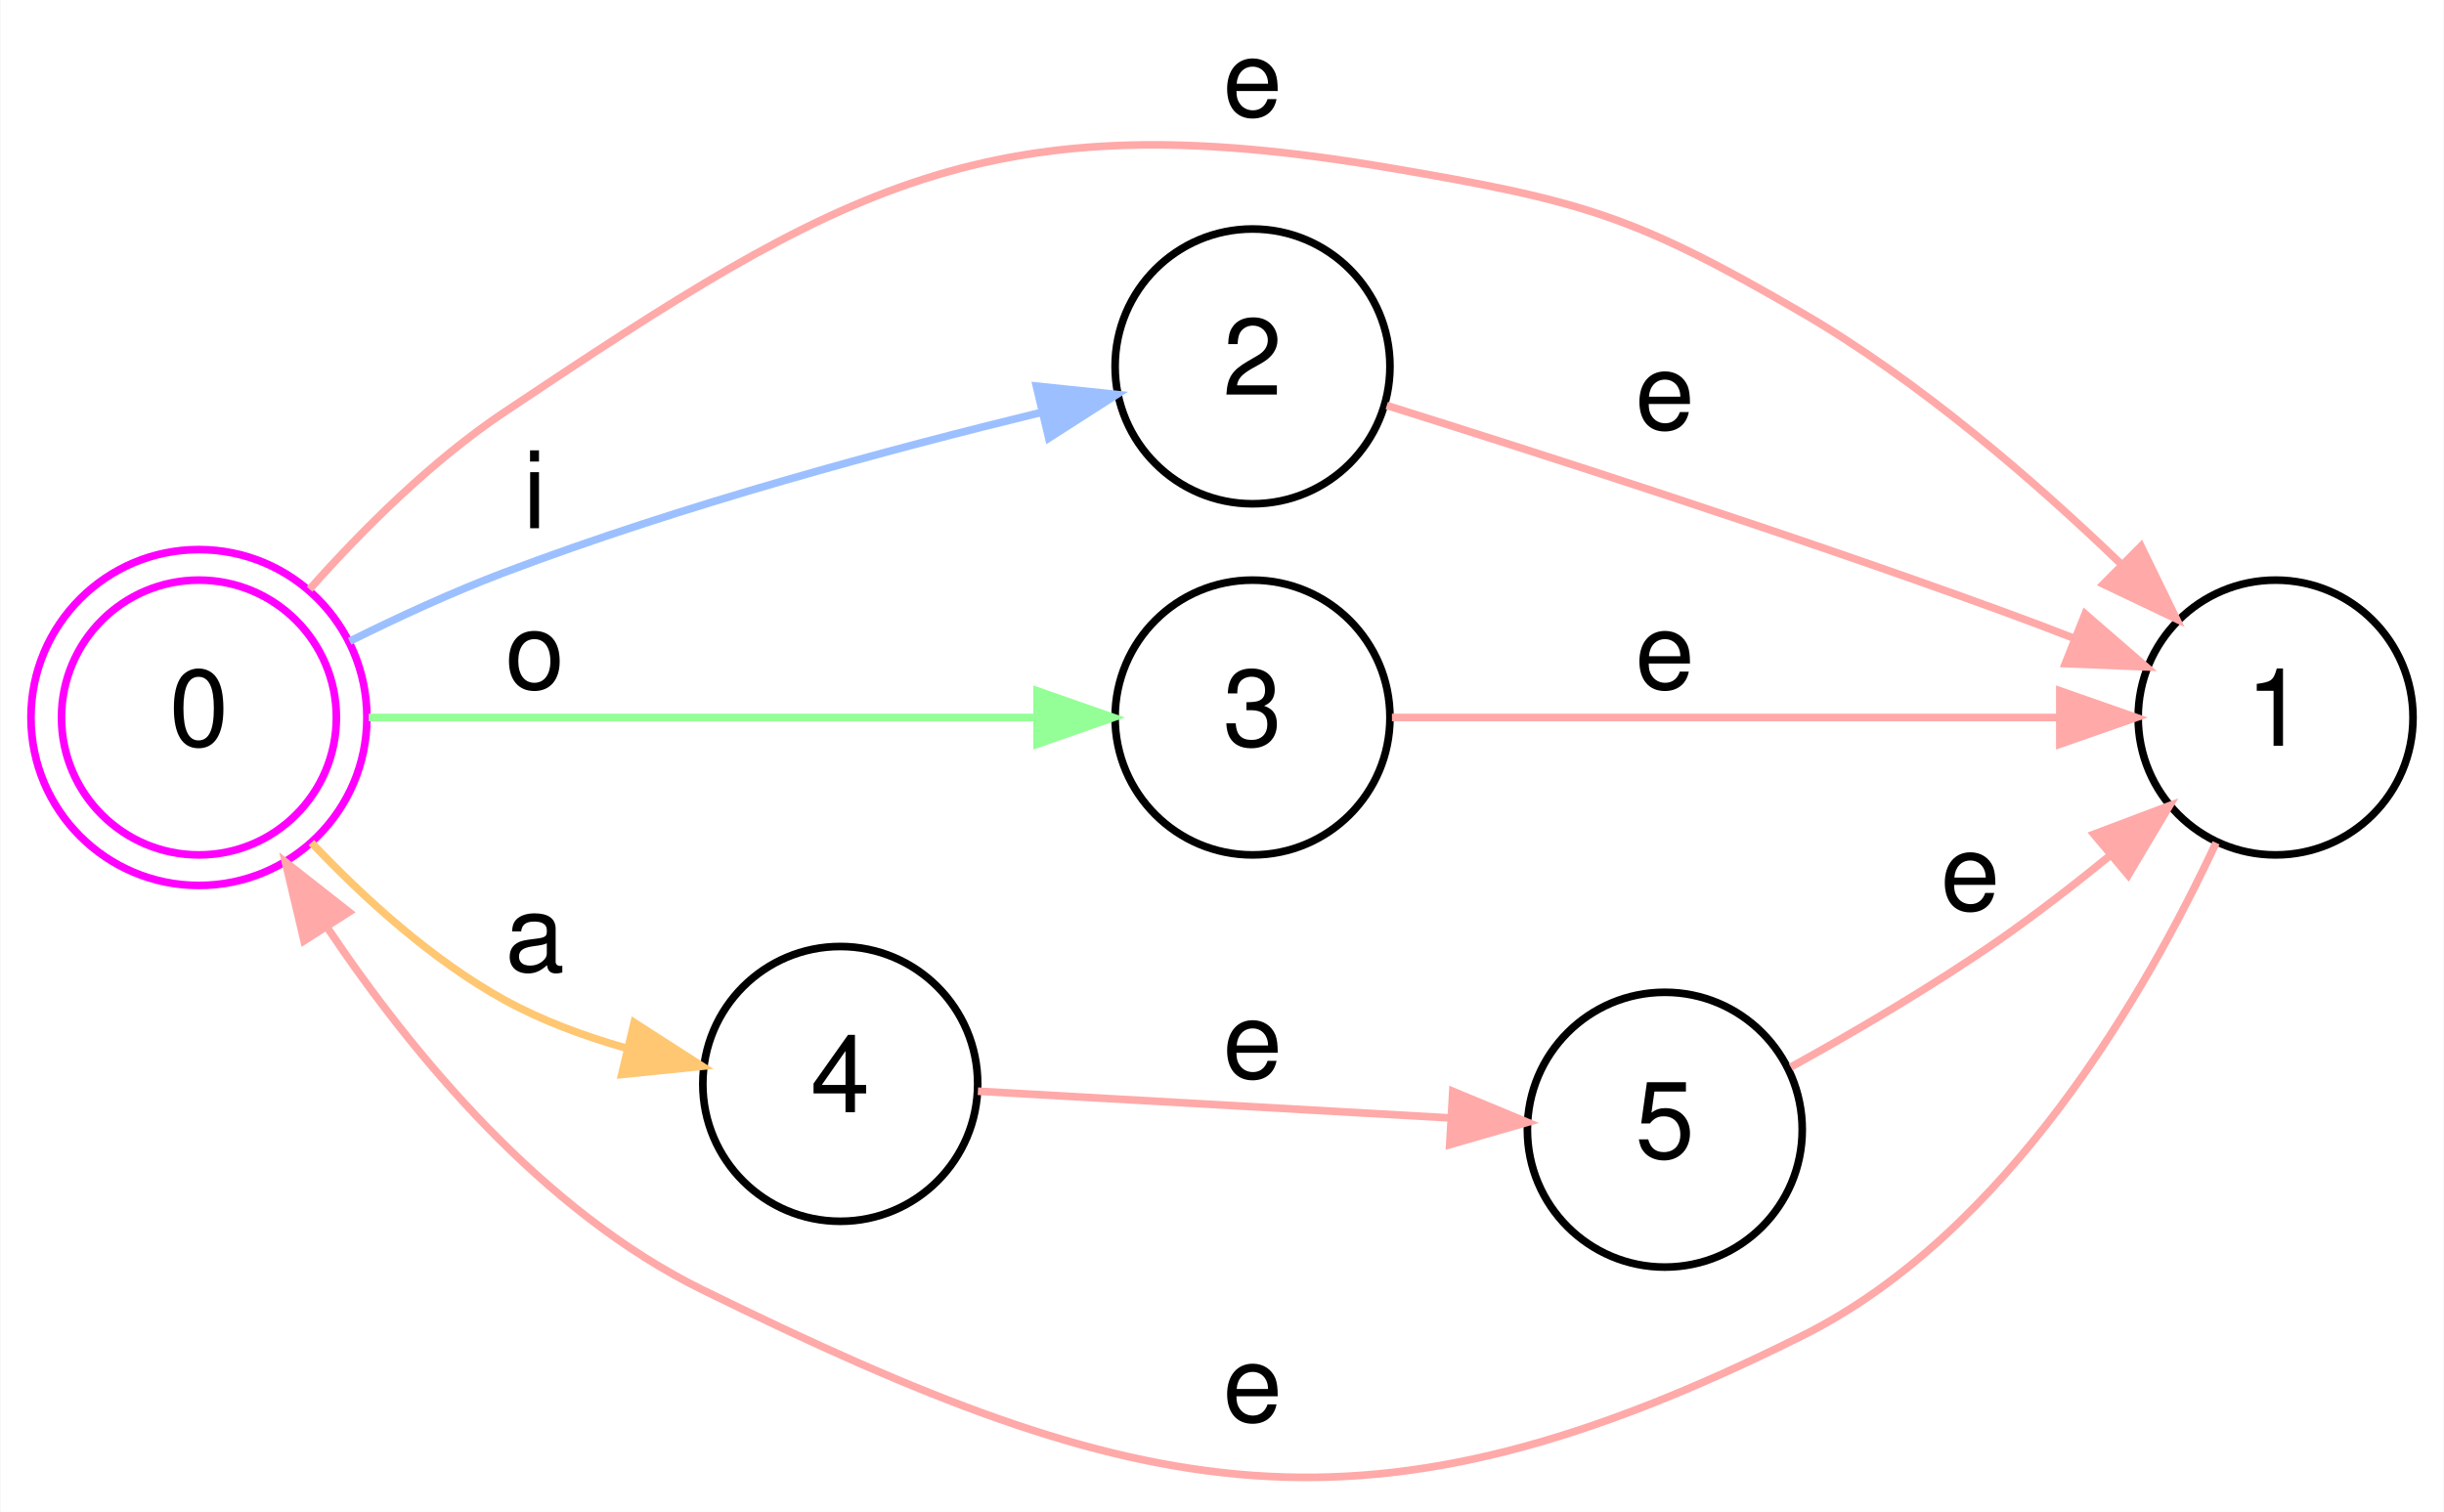
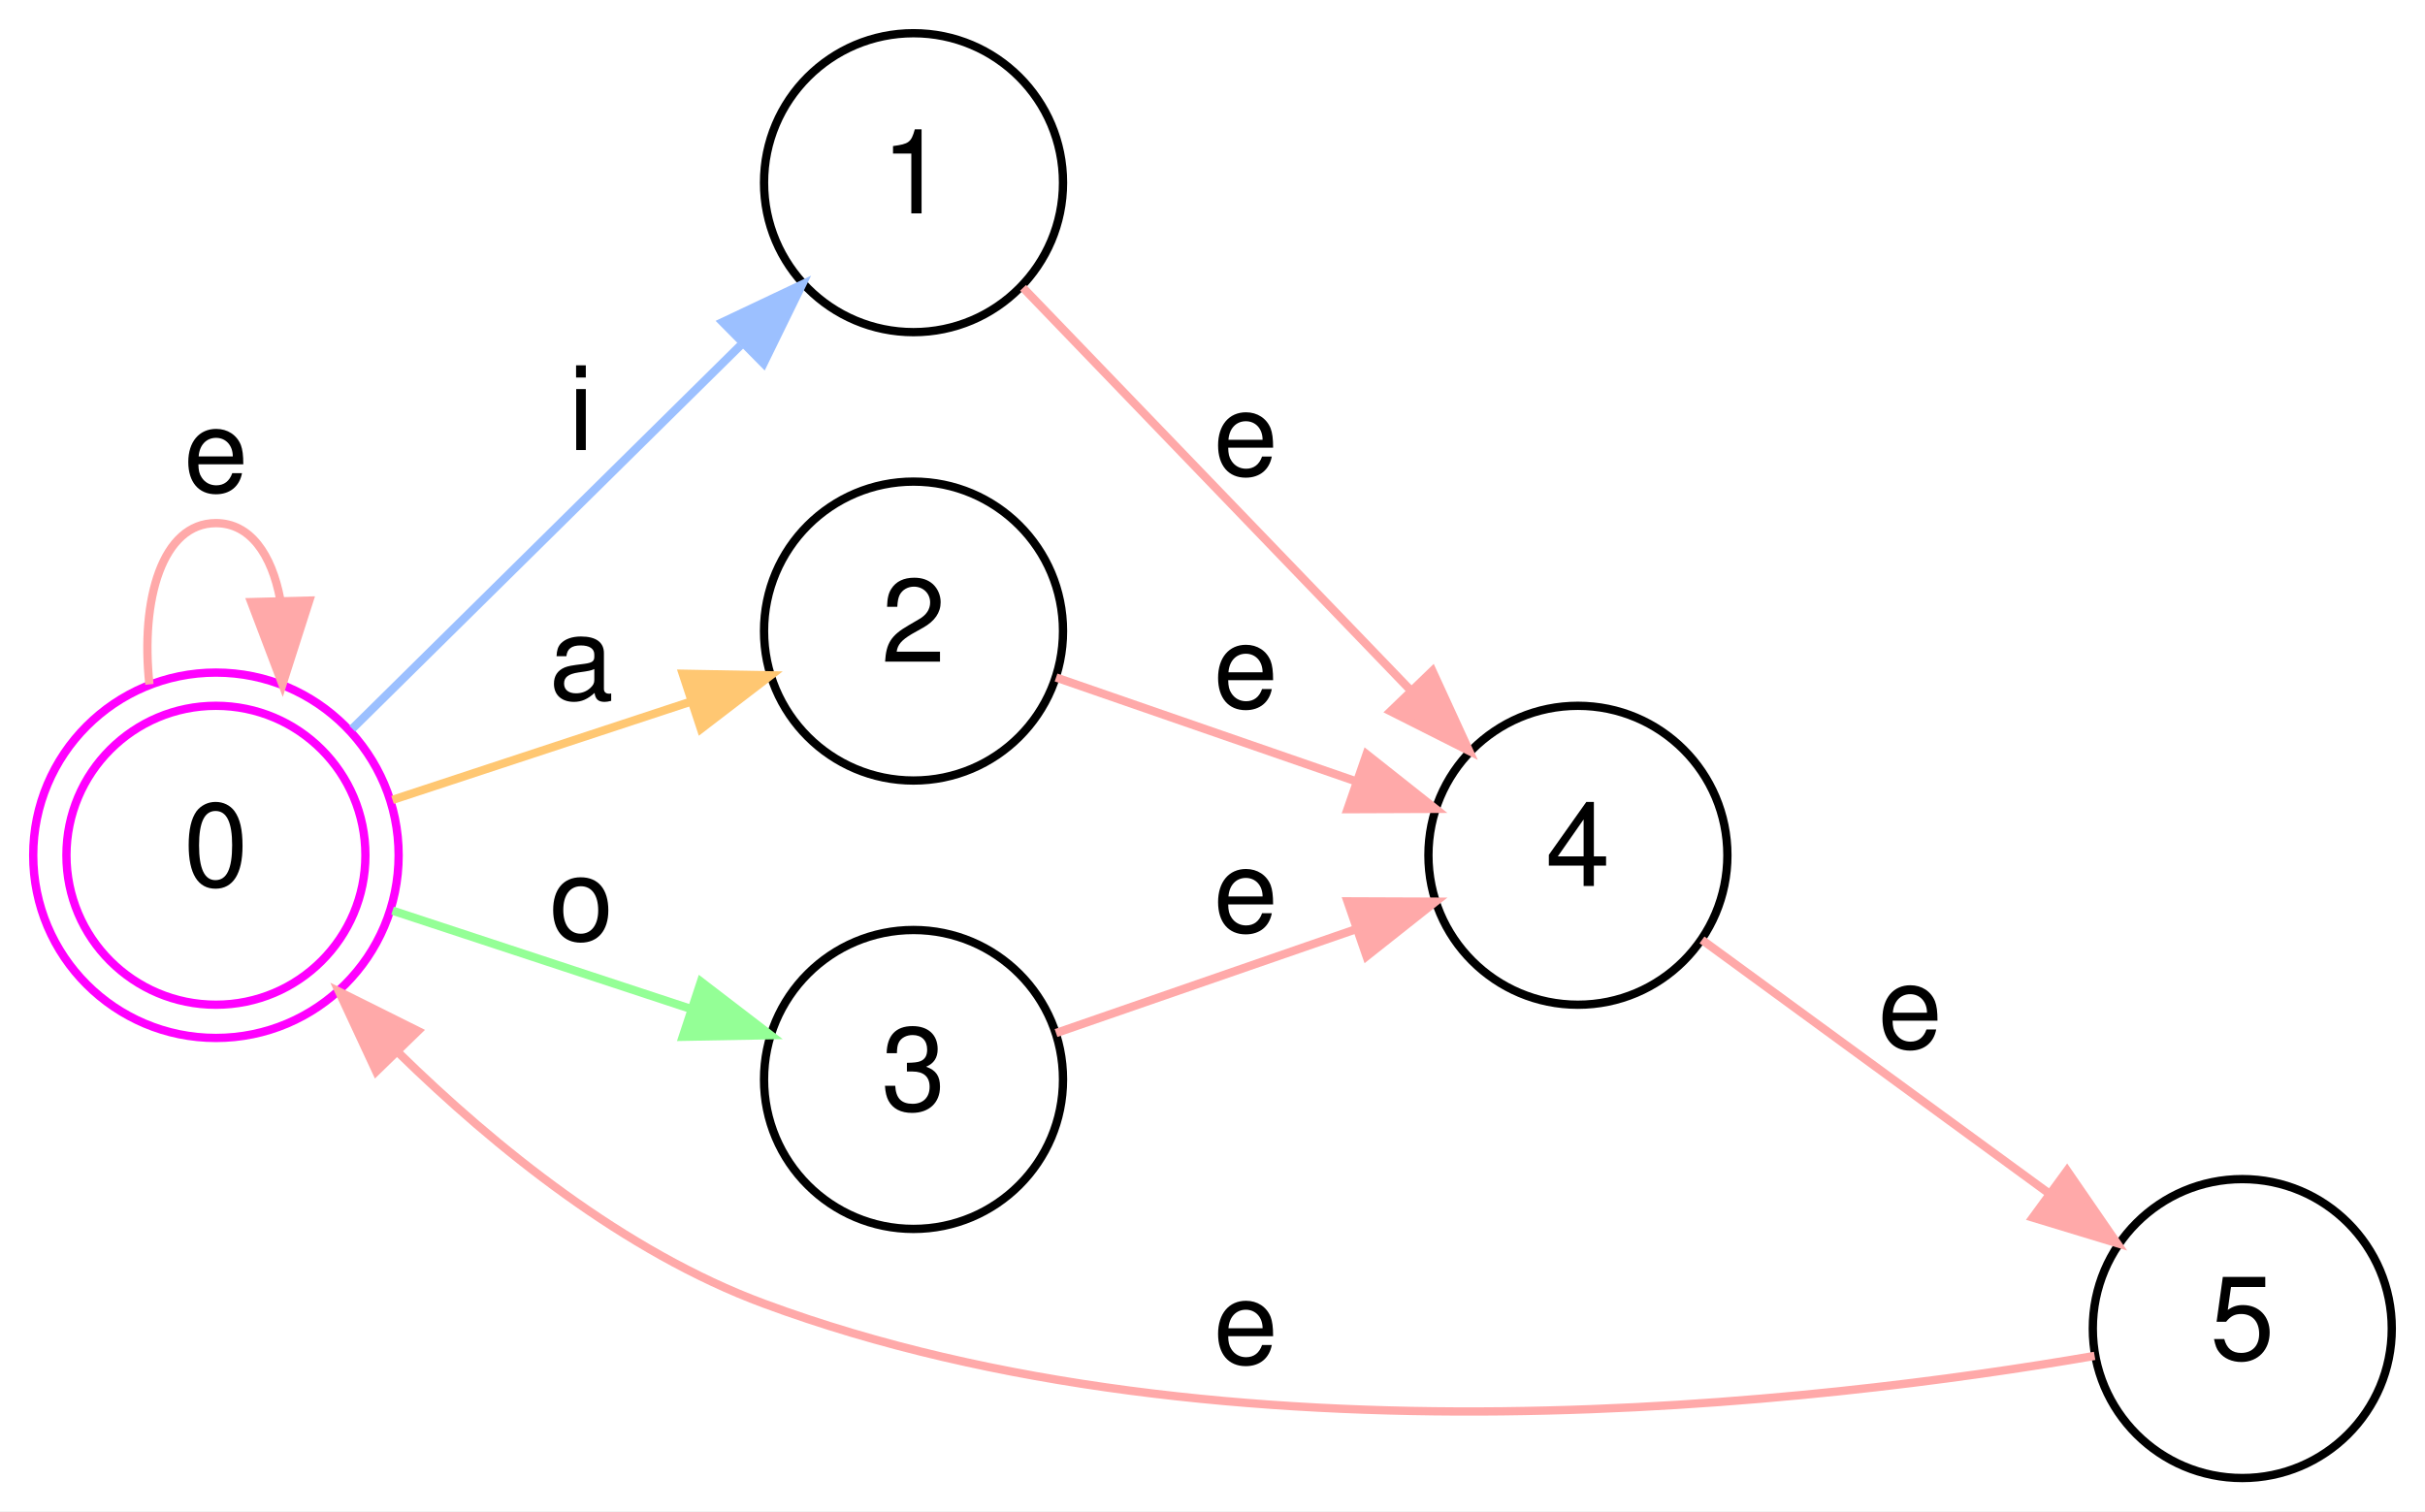
- <svg xmlns="http://www.w3.org/2000/svg" width="320pt" height="198pt" viewBox="0.00 0.00 320.00 198.07">
-   <g id="graph0" class="graph" transform="scale(1 1) rotate(0) translate(4 194.07)">
-     <polygon fill="white" stroke="transparent" points="-4,4 -4,-194.07 316,-194.07 316,4 -4,4" />
+ <svg xmlns="http://www.w3.org/2000/svg" width="292pt" height="182pt" viewBox="0.00 0.00 292.00 182.00">
+   <g id="graph0" class="graph" transform="scale(1 1) rotate(0) translate(4 178)">
+     <polygon fill="white" stroke="transparent" points="-4,4 -4,-178 288,-178 288,4 -4,4" />
    <g id="node1" class="node">
-       <ellipse fill="none" stroke="magenta" cx="22" cy="-100.07" rx="18" ry="18" />
-       <ellipse fill="none" stroke="magenta" cx="22" cy="-100.07" rx="22" ry="22" />
-       <text text-anchor="middle" x="22" y="-96.37" font-family="Helvetica,Arial,sans-serif" font-size="14.00">0</text>
+       <ellipse fill="none" stroke="magenta" cx="22" cy="-75" rx="18" ry="18" />
+       <ellipse fill="none" stroke="magenta" cx="22" cy="-75" rx="22" ry="22" />
+       <text text-anchor="middle" x="22" y="-71.3" font-family="Helvetica,Arial,sans-serif" font-size="14.00">0</text>
+     </g>
+     <g id="edge1" class="edge">
+       <path fill="none" stroke="#ffa9a9" d="M13.99,-95.58C12.89,-105.84 15.55,-115 22,-115 26.13,-115 28.71,-111.24 29.74,-105.84" />
+       <polygon fill="#ffa9a9" stroke="#ffa9a9" points="33.24,-105.67 30.01,-95.58 26.25,-105.49 33.24,-105.67" />
+       <text text-anchor="middle" x="22" y="-118.8" font-family="Helvetica,Arial,sans-serif" font-size="14.00">e</text>
    </g>
    <g id="node2" class="node">
-       <ellipse fill="none" stroke="black" cx="294" cy="-100.07" rx="18" ry="18" />
-       <text text-anchor="middle" x="294" y="-96.37" font-family="Helvetica,Arial,sans-serif" font-size="14.00">1</text>
+       <ellipse fill="none" stroke="black" cx="106" cy="-156" rx="18" ry="18" />
+       <text text-anchor="middle" x="106" y="-152.3" font-family="Helvetica,Arial,sans-serif" font-size="14.00">1</text>
    </g>
-     <g id="edge1" class="edge">
-       <path fill="none" stroke="#ffa9a9" d="M36.49,-116.87C43.46,-124.72 52.49,-133.71 62,-140.07 106.46,-169.8 125.28,-181.08 178,-172.07 203.08,-167.79 210.01,-165.87 232,-153.07 247.37,-144.13 262.47,-131.05 273.81,-120.13" />
-       <polygon fill="#ffa9a9" stroke="#ffa9a9" points="276.37,-122.51 281.01,-112.98 271.44,-117.54 276.37,-122.51" />
-       <text text-anchor="middle" x="160" y="-178.87" font-family="Helvetica,Arial,sans-serif" font-size="14.00">e</text>
+     <g id="edge2" class="edge">
+       <path fill="none" stroke="#9cc0ff" d="M38.42,-90.24C51.65,-103.3 70.8,-122.22 85.17,-136.41" />
+       <polygon fill="#9cc0ff" stroke="#9cc0ff" points="83.02,-139.21 92.59,-143.74 87.94,-134.23 83.02,-139.21" />
+       <text text-anchor="middle" x="66" y="-123.8" font-family="Helvetica,Arial,sans-serif" font-size="14.00">i</text>
    </g>
    <g id="node3" class="node">
-       <ellipse fill="none" stroke="black" cx="160" cy="-146.07" rx="18" ry="18" />
-       <text text-anchor="middle" x="160" y="-142.37" font-family="Helvetica,Arial,sans-serif" font-size="14.00">2</text>
+       <ellipse fill="none" stroke="black" cx="106" cy="-102" rx="18" ry="18" />
+       <text text-anchor="middle" x="106" y="-98.3" font-family="Helvetica,Arial,sans-serif" font-size="14.00">2</text>
    </g>
-     <g id="edge2" class="edge">
-       <path fill="none" stroke="#9cc0ff" d="M41.74,-110.06C48.06,-113.2 55.24,-116.51 62,-119.07 85.28,-127.9 112.67,-135.26 132.4,-140.06" />
-       <polygon fill="#9cc0ff" stroke="#9cc0ff" points="131.69,-143.49 142.23,-142.39 133.31,-136.67 131.69,-143.49" />
-       <text text-anchor="middle" x="66" y="-124.87" font-family="Helvetica,Arial,sans-serif" font-size="14.00">i</text>
+     <g id="edge3" class="edge">
+       <path fill="none" stroke="#ffc772" d="M43.27,-81.67C54.13,-85.25 67.62,-89.69 79.21,-93.51" />
+       <polygon fill="#ffc772" stroke="#ffc772" points="78.21,-96.86 88.81,-96.67 80.4,-90.22 78.21,-96.86" />
+       <text text-anchor="middle" x="66" y="-93.8" font-family="Helvetica,Arial,sans-serif" font-size="14.00">a</text>
    </g>
    <g id="node4" class="node">
-       <ellipse fill="none" stroke="black" cx="160" cy="-100.07" rx="18" ry="18" />
-       <text text-anchor="middle" x="160" y="-96.37" font-family="Helvetica,Arial,sans-serif" font-size="14.00">3</text>
+       <ellipse fill="none" stroke="black" cx="106" cy="-48" rx="18" ry="18" />
+       <text text-anchor="middle" x="106" y="-44.3" font-family="Helvetica,Arial,sans-serif" font-size="14.00">3</text>
    </g>
-     <g id="edge3" class="edge">
-       <path fill="none" stroke="#94ff96" d="M44.25,-100.07C67.78,-100.07 105.79,-100.07 131.56,-100.07" />
-       <polygon fill="#94ff96" stroke="#94ff96" points="131.78,-103.57 141.78,-100.07 131.78,-96.57 131.78,-103.57" />
-       <text text-anchor="middle" x="66" y="-103.87" font-family="Helvetica,Arial,sans-serif" font-size="14.00">o</text>
+     <g id="edge4" class="edge">
+       <path fill="none" stroke="#94ff96" d="M43.27,-68.33C54.13,-64.75 67.62,-60.31 79.21,-56.49" />
+       <polygon fill="#94ff96" stroke="#94ff96" points="80.4,-59.78 88.81,-53.33 78.21,-53.14 80.4,-59.78" />
+       <text text-anchor="middle" x="66" y="-64.8" font-family="Helvetica,Arial,sans-serif" font-size="14.00">o</text>
    </g>
    <g id="node5" class="node">
-       <ellipse fill="none" stroke="black" cx="106" cy="-52.07" rx="18" ry="18" />
-       <text text-anchor="middle" x="106" y="-48.37" font-family="Helvetica,Arial,sans-serif" font-size="14.00">4</text>
-     </g>
-     <g id="edge4" class="edge">
-       <path fill="none" stroke="#ffc772" d="M36.73,-83.68C43.63,-76.4 52.52,-68.31 62,-63.07 66.85,-60.4 72.37,-58.35 77.8,-56.8" />
-       <polygon fill="#ffc772" stroke="#ffc772" points="79.01,-60.11 87.92,-54.38 77.38,-53.3 79.01,-60.11" />
-       <text text-anchor="middle" x="66" y="-66.87" font-family="Helvetica,Arial,sans-serif" font-size="14.00">a</text>
+       <ellipse fill="none" stroke="black" cx="186" cy="-75" rx="18" ry="18" />
+       <text text-anchor="middle" x="186" y="-71.3" font-family="Helvetica,Arial,sans-serif" font-size="14.00">4</text>
    </g>
    <g id="edge5" class="edge">
-       <path fill="none" stroke="#ffa9a9" d="M286.2,-83.66C277.11,-64.14 258.94,-32.51 232,-19.07 174.68,9.52 145.51,3.14 88,-25.07 67.06,-35.35 50.08,-55.74 38.74,-72.66" />
-       <polygon fill="#ffa9a9" stroke="#ffa9a9" points="35.77,-70.82 33.33,-81.13 41.66,-74.59 35.77,-70.82" />
-       <text text-anchor="middle" x="160" y="-7.87" font-family="Helvetica,Arial,sans-serif" font-size="14.00">e</text>
+       <path fill="none" stroke="#ffa9a9" d="M119.19,-143.34C131.67,-130.39 151.24,-110.06 165.8,-94.93" />
+       <polygon fill="#ffa9a9" stroke="#ffa9a9" points="168.48,-97.2 172.9,-87.57 163.44,-92.34 168.48,-97.2" />
+       <text text-anchor="middle" x="146" y="-120.8" font-family="Helvetica,Arial,sans-serif" font-size="14.00">e</text>
    </g>
    <g id="edge6" class="edge">
-       <path fill="none" stroke="#ffa9a9" d="M177.58,-140.95C196.98,-134.87 230.01,-124.28 258,-114.07 261.14,-112.93 264.41,-111.69 267.65,-110.43" />
-       <polygon fill="#ffa9a9" stroke="#ffa9a9" points="269.05,-113.64 277.05,-106.7 266.46,-107.13 269.05,-113.64" />
-       <text text-anchor="middle" x="214" y="-137.87" font-family="Helvetica,Arial,sans-serif" font-size="14.00">e</text>
+       <path fill="none" stroke="#ffa9a9" d="M123.16,-96.41C133.62,-92.79 147.46,-87.99 159.4,-83.86" />
+       <polygon fill="#ffa9a9" stroke="#ffa9a9" points="160.55,-87.17 168.86,-80.59 158.26,-80.55 160.55,-87.17" />
+       <text text-anchor="middle" x="146" y="-92.8" font-family="Helvetica,Arial,sans-serif" font-size="14.00">e</text>
    </g>
    <g id="edge7" class="edge">
-       <path fill="none" stroke="#ffa9a9" d="M178.26,-100.07C200.49,-100.07 239.4,-100.07 265.68,-100.07" />
-       <polygon fill="#ffa9a9" stroke="#ffa9a9" points="265.74,-103.57 275.74,-100.07 265.74,-96.57 265.74,-103.57" />
-       <text text-anchor="middle" x="214" y="-103.87" font-family="Helvetica,Arial,sans-serif" font-size="14.00">e</text>
+       <path fill="none" stroke="#ffa9a9" d="M123.16,-53.59C133.62,-57.21 147.46,-62.01 159.4,-66.14" />
+       <polygon fill="#ffa9a9" stroke="#ffa9a9" points="158.26,-69.45 168.86,-69.41 160.55,-62.83 158.26,-69.45" />
+       <text text-anchor="middle" x="146" y="-65.8" font-family="Helvetica,Arial,sans-serif" font-size="14.00">e</text>
    </g>
    <g id="node6" class="node">
-       <ellipse fill="none" stroke="black" cx="214" cy="-46.07" rx="18" ry="18" />
-       <text text-anchor="middle" x="214" y="-42.37" font-family="Helvetica,Arial,sans-serif" font-size="14.00">5</text>
+       <ellipse fill="none" stroke="black" cx="266" cy="-18" rx="18" ry="18" />
+       <text text-anchor="middle" x="266" y="-14.3" font-family="Helvetica,Arial,sans-serif" font-size="14.00">5</text>
    </g>
    <g id="edge8" class="edge">
-       <path fill="none" stroke="#ffa9a9" d="M124.03,-51.11C140.72,-50.17 166.42,-48.71 185.92,-47.61" />
-       <polygon fill="#ffa9a9" stroke="#ffa9a9" points="186.23,-51.1 196.01,-47.04 185.83,-44.11 186.23,-51.1" />
-       <text text-anchor="middle" x="160" y="-52.87" font-family="Helvetica,Arial,sans-serif" font-size="14.00">e</text>
+       <path fill="none" stroke="#ffa9a9" d="M200.94,-64.81C212.52,-56.35 229.2,-44.16 242.64,-34.34" />
+       <polygon fill="#ffa9a9" stroke="#ffa9a9" points="244.9,-37.02 250.91,-28.29 240.77,-31.37 244.9,-37.02" />
+       <text text-anchor="middle" x="226" y="-51.8" font-family="Helvetica,Arial,sans-serif" font-size="14.00">e</text>
    </g>
    <g id="edge9" class="edge">
-       <path fill="none" stroke="#ffa9a9" d="M230.5,-54.27C238.86,-58.89 249.22,-64.95 258,-71.07 262.77,-74.41 267.7,-78.22 272.3,-81.97" />
-       <polygon fill="#ffa9a9" stroke="#ffa9a9" points="270.2,-84.78 280.11,-88.52 274.7,-79.42 270.2,-84.78" />
-       <text text-anchor="middle" x="254" y="-74.87" font-family="Helvetica,Arial,sans-serif" font-size="14.00">e</text>
+       <path fill="none" stroke="#ffa9a9" d="M248.22,-14.71C215.98,-9.14 143.62,-0.38 88,-21 71.19,-27.23 55.61,-39.83 43.92,-51.28" />
+       <polygon fill="#ffa9a9" stroke="#ffa9a9" points="41.3,-48.96 36.83,-58.57 46.32,-53.84 41.3,-48.96" />
+       <text text-anchor="middle" x="146" y="-13.8" font-family="Helvetica,Arial,sans-serif" font-size="14.00">e</text>
    </g>
  </g>
</svg>
